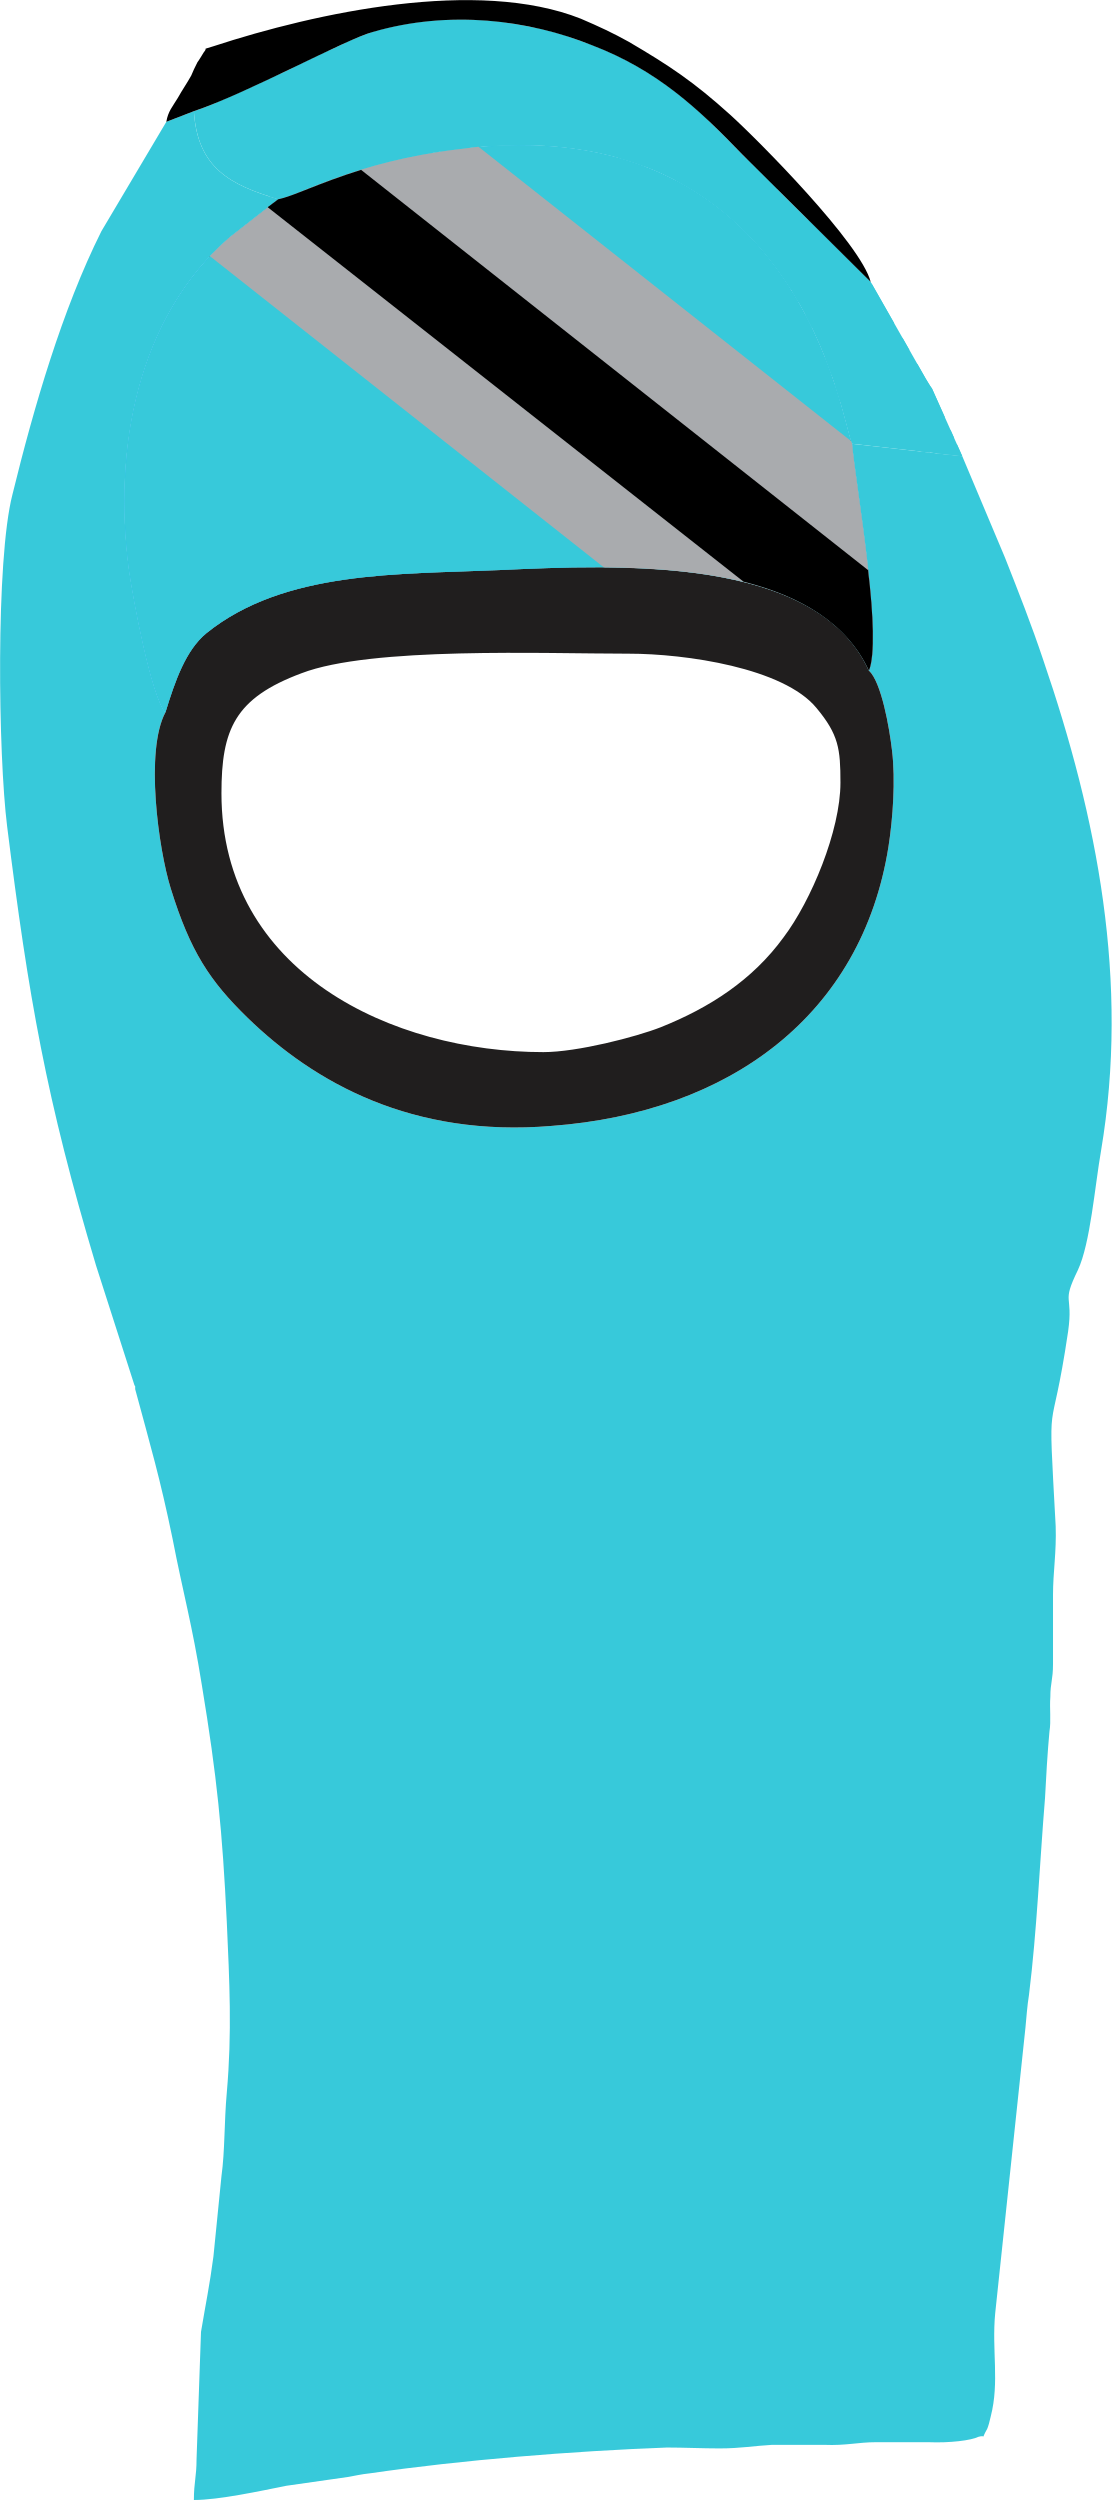
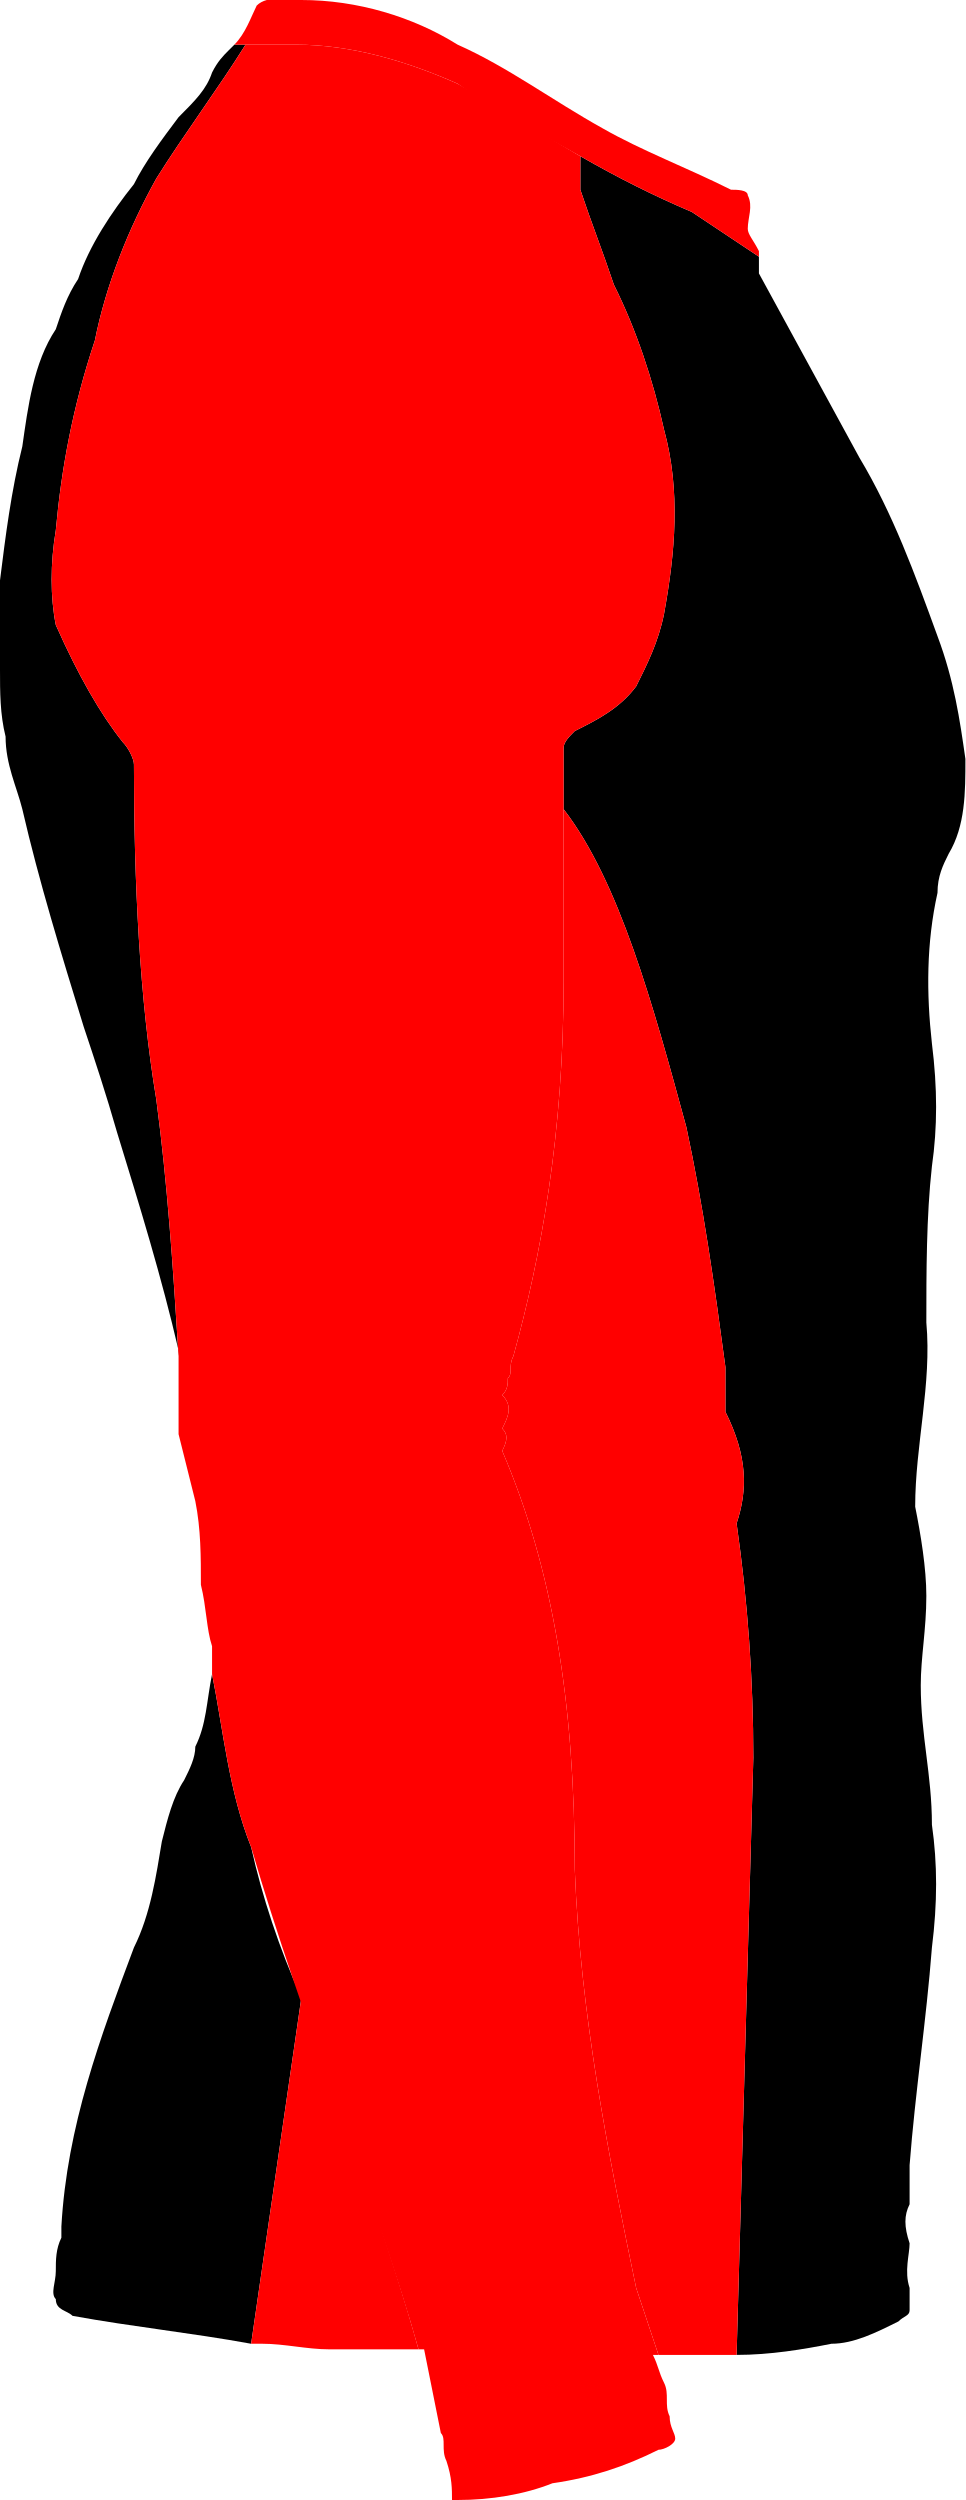
- <svg xmlns="http://www.w3.org/2000/svg" xml:space="preserve" width="100%" height="100%" version="1.1" shape-rendering="geometricPrecision" text-rendering="geometricPrecision" image-rendering="optimizeQuality" fill-rule="evenodd" clip-rule="evenodd" viewBox="0 0 1250 2811">
+ <svg xmlns="http://www.w3.org/2000/svg" xml:space="preserve" width="100%" height="100%" version="1.1" shape-rendering="geometricPrecision" text-rendering="geometricPrecision" image-rendering="optimizeQuality" fill-rule="evenodd" clip-rule="evenodd" viewBox="0 0 173 448" preserveAspectRatio="xMidYMid meet">
  <defs>
-     <clipPath id="id0">
-       <path d="M313 224l-55 43c-103,90 -131,237 -113,373 5,35 25,142 41,161 11,-36 23,-70 46,-89 88,-71 217,-66 329,-71 134,-6 357,-17 416,113 16,-36 -15,-210 -19,-255 -11,-18 -56,-381 -444,-331 -115,14 -175,51 -201,56z" id="svg-part-0" />
-     </clipPath>
-     <clipPath id="id1">
-       <path d="M218 125c4,64 41,83 95,99 26,-5 86,-42 201,-56 388,-50 433,313 444,331l124 14 -34 -76c-3,-4 -5,-8 -7,-11l-62 -109 -144 -143c-50,-52 -96,-95 -169,-123 -72,-29 -161,-40 -247,-15 -30,8 -141,69 -201,89z" id="svg-part-1" />
-     </clipPath>
+     <style data-fonts="true">@font-face { font-family: 'font_1'; src: url('http://127.0.0.1:8000/storage/fonts/5ZIyXfnllvfea2c03RF0XvhB4s9AbiJS5UuPNvgP') format('truetype'); }@font-face { font-family: 'font_2'; src: url('http://127.0.0.1:8000/storage/fonts/HiTBF8CNdPuu1yhMAdkdrafbOxzCEGWugdII81Rt') format('truetype'); }@font-face { font-family: 'font_3'; src: url('http://127.0.0.1:8000/storage/fonts/NTEl0gVIgAt3bQrdxmwPc3g1o1VAdu4adzElDKs8') format('truetype'); }</style>
  </defs>
  <g id="Layer_x0020_1">
-     <path fill="#37C9DA" d="M187 137l-73 123c-44,88 -76,198 -100,296 -19,74 -16,293 -6,373 24,192 44,307 100,494l43 134c0,1 1,1 1,2 0,1 0,2 0,3 17,63 28,100 42,168 12,62 22,96 33,165 17,103 23,163 28,266 3,67 6,124 0,192 -3,33 -2,65 -6,94l-9 90c-4,31 -9,55 -14,85l-5 143c0,20 -3,26 -3,46 28,0 74,-10 104,-16l70 -10c6,-1 14,-3 24,-4 103,-15 227,-25 334,-29 19,0 40,1 59,1 24,0 40,-3 59,-4 19,0 39,0 59,0 24,1 38,-3 58,-3 20,0 40,0 59,0 24,1 48,-2 56,-6 10,-3 2,5 10,-9 1,-2 3,-9 4,-14 10,-39 1,-74 5,-116l34 -321c1,-10 2,-25 4,-37 9,-73 12,-148 18,-221 1,-21 3,-54 5,-75 2,-12 0,-26 1,-39 0,-16 3,-19 3,-37 0,-26 0,-52 0,-78 0,-25 4,-48 3,-77 -9,-166 -6,-84 14,-219 6,-43 -8,-30 11,-69 14,-30 19,-94 26,-134 32,-190 -4,-374 -65,-552 -13,-39 -28,-77 -43,-115l-48 -114 -124 -14c4,45 35,219 19,255 14,13 23,64 26,90 4,33 1,76 -4,108 -30,189 -178,299 -379,314 -156,13 -266,-48 -342,-122 -42,-41 -64,-74 -86,-145 -14,-45 -29,-155 -6,-198 -16,-19 -36,-126 -41,-161 -18,-136 10,-283 113,-373l55 -43c-54,-16 -91,-35 -95,-99l-31 12z" id="svg-part-2" />
-     <path fill="#00AFEF" d="M313 224l-55 43c-103,90 -131,237 -113,373 5,35 25,142 41,161 11,-36 23,-70 46,-89 88,-71 217,-66 329,-71 134,-6 357,-17 416,113 16,-36 -15,-210 -19,-255 -11,-18 -56,-381 -444,-331 -115,14 -175,51 -201,56z" id="svg-part-3" />
-     <g clip-path="url(#id0)">
-       <g id="_2884961478608">
-         <g>
-           <rect fill="#A9ABAE" stroke="#373435" stroke-width="1.967" transform="matrix(0.909623 -0 1.15358 0.909156 -81.1206 38.4991)" width="503" height="975" id="svg-part-4" />
-           <rect fill="black" stroke="#373435" stroke-width="1.967" transform="matrix(0.909623 -0 1.15358 0.909156 54.8378 38.4991)" width="173" height="975" id="svg-part-5" />
-         </g>
-         <g>
-           <rect fill="#A9ABAE" stroke="#373435" stroke-width="1.967" transform="matrix(-0.909623 -0 -1.15358 0.909156 3085.43 38.4991)" width="503" height="975" id="svg-part-6" />
-           <rect fill="black" stroke="#373435" stroke-width="1.967" transform="matrix(-0.909623 -0 -1.15358 0.909156 2949.47 38.4991)" width="173" height="975" id="svg-part-7" />
-         </g>
-       </g>
+     <g id="_1976829520112">
+       <path id="Front" fill="#000000" fill-rule="nonzero" d="M132 422c6,0 12,-1 17,-2 4,0 8,-2 12,-4 1,-1 2,-1 2,-2 0,-2 0,-3 0,-4 -1,-3 0,-6 0,-8 -1,-3 -1,-5 0,-7 0,-3 0,-5 0,-7 1,-13 3,-26 4,-39 1,-8 1,-15 0,-22 0,-9 -2,-16 -2,-25 0,-5 1,-10 1,-16 0,-5 -1,-11 -2,-16 0,-11 3,-22 2,-33 0,-9 0,-19 1,-28 1,-7 1,-14 0,-22 -1,-9 -1,-18 1,-27 0,-3 1,-5 2,-7 3,-5 3,-11 3,-17 -1,-7 -2,-14 -5,-22 -4,-11 -8,-22 -14,-32 -6,-11 -12,-22 -18,-33 0,-1 0,-2 0,-3l-12 -8c-7,-3 -13,-6 -20,-10l0 0 0 6c2,6 4,11 6,17 4,8 7,17 9,26 3,11 2,22 0,33 -1,5 -3,9 -5,13 -3,4 -7,6 -11,8 -1,1 -2,2 -2,3l0 11 0 0c10,13 16,35 22,57 3,14 5,28 7,43 0,3 0,6 0,8 4,8 4,14 2,20 2,14 3,28 3,42 -1,36 -2,71 -3,107z" data-part-name="Front" class="svg-hoverable" style="cursor: pointer; transition: 0.3s;" />
+       <path id="back" fill="#000000" fill-rule="nonzero" d="M38 300c0,0 0,0 0,0 -1,5 -1,9 -3,13 0,2 -1,4 -2,6 -2,3 -3,7 -4,11 -1,6 -2,13 -5,19 -6,16 -12,32 -13,50 0,0 0,1 0,2 -1,2 -1,4 -1,6 0,2 -1,4 0,5 0,2 2,2 3,3 11,2 21,3 32,5l9 -62c-4,-9 -7,-18 -9,-27 -4,-10 -5,-21 -7,-31zm4 -292c0,0 0,0 -1,1 -1,1 -2,2 -3,4 -1,3 -3,5 -6,8 -3,4 -6,8 -8,12 -4,5 -8,11 -10,17 -2,3 -3,6 -4,9 -4,6 -5,14 -6,21 -2,8 -3,16 -4,24 0,6 0,11 0,16 0,4 0,8 1,12 0,5 2,9 3,13 3,13 7,26 11,39 2,6 4,12 6,19 4,13 8,26 11,39 0,1 0,1 0,1l0 0c-1,-16 -2,-31 -4,-46 -3,-18 -4,-39 -4,-60 0,-1 -1,-3 -2,-4 -4,-5 -8,-12 -12,-21 -1,-5 -1,-11 0,-17 1,-11 3,-22 7,-34 2,-10 6,-20 11,-29 5,-8 11,-16 16,-24l0 0 -2 0z" data-part-name="back" class="svg-hoverable selected" style="cursor: pointer; transition: 0.3s;" />
+       <path id="Sides" fill="#FF0000" fill-rule="nonzero" d="M45 420c0,0 1,0 2,0 4,0 8,1 12,1 6,0 11,0 16,0 -5,-18 -13,-40 -21,-63l-9 62zm73 2c4,0 8,0 12,0 1,0 2,0 2,0 1,-36 2,-71 3,-107 0,-14 -1,-28 -3,-42 2,-6 2,-12 -2,-20 0,-2 0,-5 0,-8 -2,-15 -4,-29 -7,-43 -6,-22 -12,-44 -22,-57l0 0 0 31c0,27 -4,49 -9,67 -1,2 0,3 -1,4 0,1 0,2 -1,3 2,2 1,4 0,6 1,1 1,2 0,4 9,21 13,45 13,75 1,26 6,51 11,75l4 12z" data-part-name="Sides" class="svg-hoverable" style="cursor: pointer; transition: 0.3s;" />
+       <path id="Sleeves" fill="#FF0000" fill-rule="nonzero" d="M32 243c0,4 0,9 0,14 1,4 2,8 3,12 1,5 1,10 1,15 1,4 1,8 2,11 0,2 0,3 0,5 2,10 3,21 7,31 9,31 23,65 30,90l1 0c1,5 2,10 3,15 1,1 0,3 1,5 1,3 1,5 1,7l1 0c6,0 12,-1 17,-3 7,-1 13,-3 19,-6 1,0 3,-1 3,-2 0,-1 -1,-2 -1,-4 -1,-2 0,-4 -1,-6 -1,-2 -1,-3 -2,-5l1 0 -4 -12c-5,-24 -10,-49 -11,-75 0,-30 -4,-54 -13,-75 1,-2 1,-3 0,-4 1,-2 2,-4 0,-6 1,-1 1,-2 1,-3 1,-1 0,-2 1,-4 5,-18 9,-40 9,-67 0,-14 0,-28 0,-42 0,-1 1,-2 2,-3 4,-2 8,-4 11,-8 2,-4 4,-8 5,-13 2,-11 3,-22 0,-33 -2,-9 -5,-18 -9,-26 -2,-6 -4,-11 -6,-17l0 -6 -22 -13c-9,-4 -19,-7 -29,-7l-9 0 0 0c-5,8 -11,16 -16,24 -5,9 -9,19 -11,29 -4,12 -6,23 -7,34 -1,6 -1,12 0,17 4,9 8,16 12,21 1,1 2,3 2,4 0,21 1,42 4,60 2,15 3,30 4,46l0 0z" data-part-name="Sleeves" class="svg-hoverable" style="cursor: pointer; transition: 0.3s;" />
+       <path id="Neck" fill="#FF0000" fill-rule="nonzero" d="M82 8c-8,-5 -18,-8 -28,-8 -2,0 -6,-1 -8,1 -1,2 -2,5 -4,7l11 0c10,0 20,3 29,7 7,5 15,9 22,13 7,4 13,7 20,10l12 8c0,-1 0,-1 0,-1 -1,-2 -2,-3 -2,-4 0,-2 1,-4 0,-6 0,-1 -2,-1 -3,-1 -8,-4 -16,-7 -23,-11 -9,-5 -17,-11 -26,-15z" data-part-name="Neck" class="svg-hoverable" style="cursor: pointer; transition: 0.3s;" />
    </g>
-     <path fill="none" d="M313 224l-55 43c-103,90 -131,237 -113,373 5,35 25,142 41,161 11,-36 23,-70 46,-89 88,-71 217,-66 329,-71 134,-6 357,-17 416,113 16,-36 -15,-210 -19,-255 -11,-18 -56,-381 -444,-331 -115,14 -175,51 -201,56z" id="svg-part-8" />
-     <path fill="#201E1E" d="M611 1183c-169,0 -362,-89 -362,-291 0,-72 15,-107 90,-135 78,-30 273,-22 368,-22 64,0 174,16 211,61 25,30 27,46 27,84 0,54 -33,133 -64,174 -35,48 -83,79 -138,101 -28,11 -94,28 -132,28zm-425 -382c-23,43 -8,153 6,198 22,71 44,104 86,145 76,74 186,135 342,122 201,-15 349,-125 379,-314 5,-32 8,-75 4,-108 -3,-26 -12,-77 -26,-90 -59,-130 -282,-119 -416,-113 -112,5 -241,0 -329,71 -23,19 -35,53 -46,89z" id="svg-part-9" />
-     <path fill="#37C9DA" d="M218 125c4,64 41,83 95,99 26,-5 86,-42 201,-56 388,-50 433,313 444,331l124 14 -34 -76c-3,-4 -5,-8 -7,-11l-62 -109 -144 -143c-50,-52 -96,-95 -169,-123 -72,-29 -161,-40 -247,-15 -30,8 -141,69 -201,89z" id="svg-part-10" />
-     <g clip-path="url(#id1)">
-       <g id="_2884961479408">
-         <path id="1" fill="#37C9DA" d="M190 39l0 -28 218 57c-4,-5 -10,-12 -15,-14 -4,-5 -10,-10 -14,-16l270 99c-2,-7 -16,-24 -21,-34l73 25c24,9 49,17 71,26l107 39c9,3 22,25 23,30l-209 -75 31 38c3,4 7,7 11,11 6,10 12,17 21,26 31,36 34,34 73,62 10,5 17,11 26,18l27 18c-9,-1 -21,-9 -29,-12 -43,-21 -86,-41 -118,-82l-19 -23c-2,-4 -5,-8 -9,-11 -13,-14 -14,-25 -31,-30l-90 -28c-17,-5 -106,-32 -119,-35 4,7 40,47 49,56 13,16 34,34 55,47 14,10 123,68 131,69 -3,-1 -35,-23 -43,-28 -22,-11 -72,-37 -86,-57 -8,-7 -31,-31 -35,-38 13,3 152,41 156,44 0,0 6,7 7,9l39 46c6,9 8,11 16,18 17,16 67,34 90,44 9,3 16,6 24,10 7,1 17,7 23,8 -6,-5 -14,-11 -20,-16 -18,-16 -41,-36 -59,-48 -11,-7 -32,-23 -38,-34 -10,-16 -18,-30 -26,-45 4,1 68,26 79,31 27,11 54,21 80,32 10,4 11,3 19,10l39 46c11,15 49,51 54,63l-212 -47 20 24c-15,-1 -72,-18 -92,-24 -31,-7 -106,-27 -136,-35 -14,-6 -27,-12 -42,-16 -72,-25 -139,-52 -211,-77 -13,-6 -28,-12 -42,-16 -6,-3 -13,-5 -21,-8 -8,-3 -13,-3 -18,-10l-44 -78c-4,-5 -22,-29 -24,-35 20,4 117,40 145,48 19,7 91,28 105,38 11,9 15,16 23,25 15,19 30,36 47,53 20,18 29,31 58,39 25,7 51,13 76,20l74 20c-11,-13 -51,-22 -70,-29 -62,-18 -87,-18 -135,-60 -19,-16 -31,-34 -46,-55 -16,-23 -24,-37 -57,-44 -14,-3 -26,-6 -38,-10 -14,-3 -26,-7 -39,-10 -41,-11 -115,-34 -152,-41zm881 483c2,2 -2,1 3,2l-3 0c-17,-2 -36,-15 -45,-25 -8,-6 -38,-30 -39,-34 17,3 35,9 52,13l41 8c5,2 6,5 7,10l-75 -18c17,17 32,34 59,44zm-454 -863l56 0c2,4 7,5 11,8 5,3 21,35 23,40 -7,-2 -17,-9 -23,-12l-45 -24c-5,-2 -17,-8 -22,-12zm-183 63c0,3 1,3 -1,3l-134 -66 46 0c3,5 88,63 89,63zm691 807l0 8c-8,0 -15,-1 -23,-1 -10,-2 -11,-5 -17,-6 -1,-4 1,-1 -3,-4 0,0 -3,-2 -3,-2 -4,-2 -3,-2 -6,-4 -10,-5 -36,-17 -40,-32 17,5 35,10 52,14 25,7 22,18 40,27zm-449 -693l-2 0 -110 -76c-29,-22 -72,-67 -89,-101l26 0c28,53 130,132 175,177zm-160 436c-2,0 1,0 -3,0 -14,1 -113,-27 -152,-30 -34,-1 -72,7 -104,13 -10,2 -10,4 -17,-3 -8,-4 -24,-15 -28,-21 15,3 23,9 41,4 43,-11 68,-26 123,-18 41,6 115,49 140,55zm493 178c0,3 0,1 -2,1 -77,-28 -64,-20 -121,-72 -10,-10 -18,-8 -36,-11 -18,-3 -115,-23 -119,-21l32 28c13,10 21,17 37,24 10,6 77,31 87,32 -11,-8 -42,-17 -57,-25 -10,-4 -19,-8 -27,-14 -6,-6 -16,-14 -23,-20 4,-1 56,7 66,9 10,2 21,4 32,5 9,2 8,2 13,7 16,14 38,38 57,44 9,3 54,17 61,16 3,2 -2,1 8,4 4,0 5,1 10,3 -4,-7 -10,-10 -16,-13 -2,0 -42,-24 -49,-27 -9,-6 -14,-8 -22,-17 -4,-5 -13,-17 -16,-22l110 29c14,3 15,6 22,14 12,9 54,44 57,50 -24,0 -87,-10 -122,-14l-10 -2c-35,-4 -74,-21 -90,-22 -10,-2 -20,-5 -31,-6 -57,-11 -81,-14 -118,-54 -18,-21 -10,-12 -30,-28l-43 -34 184 44c-3,-8 -9,-11 -13,-18 10,0 129,28 150,34 13,2 29,2 38,21l-144 -33c4,6 52,48 57,51 8,6 61,34 68,37zm-319 -368c-1,1 0,1 -2,0 0,0 -3,-2 -3,-2 -10,-1 -114,-67 -125,-77 -18,-14 -38,-34 -52,-52 -15,-20 -30,-41 -44,-61 -8,-11 -15,-20 -23,-30 -5,-8 -5,-7 -15,-11l-164 -65c-22,-8 -48,-20 -72,-28l0 -37 201 92 -28 -49c8,1 16,7 24,10l166 74c31,14 62,28 94,43 15,7 32,14 47,21 11,5 11,8 17,18 3,7 11,18 13,24l-277 -123c2,5 92,129 108,141 14,14 124,105 135,112zm-500 -382l0 -41 74 0 154 70c11,4 43,21 52,23 -3,-4 -8,-7 -11,-10 -3,-3 -9,-7 -12,-10 -2,-3 0,0 -3,-3 -6,-5 -4,-5 -9,-8 -2,0 -35,-27 -39,-31 -7,-6 -13,-12 -20,-16 -5,-4 -16,-11 -20,-15l103 0 39 60c29,36 73,58 114,82 10,6 20,13 30,18 6,3 26,17 31,19 1,1 0,0 1,3 1,0 2,1 4,1 2,1 3,1 6,3l5 3c-3,-7 -25,-27 -31,-36l-55 -56c-32,-32 -61,-48 -80,-97l50 0c2,3 126,76 149,89 11,7 11,7 19,16l101 144c4,5 14,16 15,21l-281 -115c6,11 24,31 27,39l-288 -129c6,8 41,39 47,48l-172 -72zm495 383c1,3 0,2 3,3 0,0 3,1 3,3 4,1 7,1 9,3l5 1c-1,-3 0,0 -3,-3l-47 -45c-17,-15 -32,-31 -50,-46 -46,-36 -45,-37 -67,-81 -6,-11 -13,-21 -17,-32 7,1 193,93 209,100 10,5 17,8 23,15l123 158c-8,0 -125,-38 -141,-43 -10,-3 -136,-44 -143,-44 9,13 20,24 28,36l-289 -101c10,13 43,38 47,45l-188 -61 0 -125c15,14 43,51 55,61 25,19 44,24 76,36 51,19 107,36 155,55 5,2 7,3 10,2 -22,-20 -48,-27 -77,-38 -47,-17 -122,-44 -160,-72 -12,-9 -21,-19 -30,-28 -5,-5 -10,-10 -14,-16 -8,-6 -10,-11 -15,-16l0 -55c12,13 27,40 53,64 53,49 112,77 172,114 10,7 25,18 36,23 -10,-13 -99,-69 -114,-81 -41,-31 -45,-32 -74,-72 -5,-5 -21,-22 -22,-28 8,2 52,19 64,23l129 46c9,3 10,2 15,7 18,27 48,71 67,93 28,36 68,48 110,70l59 29z" />
-       </g>
-     </g>
-     <path fill="none" d="M218 125c4,64 41,83 95,99 26,-5 86,-42 201,-56 388,-50 433,313 444,331l124 14 -34 -76c-3,-4 -5,-8 -7,-11l-62 -109 -144 -143c-50,-52 -96,-95 -169,-123 -72,-29 -161,-40 -247,-15 -30,8 -141,69 -201,89z" id="svg-part-12" />
-     <path fill="black" d="M187 137l31 -12c60,-20 171,-81 201,-89 86,-25 175,-14 247,15 73,28 119,71 169,123l144 143c-11,-43 -126,-159 -158,-188 -41,-37 -68,-55 -114,-82 -18,-10 -33,-17 -54,-26 -116,-46 -297,-7 -413,31 -15,5 -5,0 -11,7 0,0 -6,10 -7,11 -3,6 -5,10 -7,15 -5,9 -10,16 -15,25 -6,10 -11,15 -13,27z" id="svg-part-13" />
-     <path fill="#37C9DA" d="M313 224l-55 43c-103,90 -131,237 -113,373 5,35 25,142 41,161 11,-36 23,-70 46,-89 88,-71 217,-66 329,-71 134,-6 357,-17 416,113 16,-36 -15,-210 -19,-255 -11,-18 -56,-381 -444,-331 -115,14 -175,51 -201,56z" id="svg-part-14" />
-     <path fill="#A9ABAE" d="M538 165l419 331c0,1 1,2 1,3 4,45 35,219 19,255 -43,-96 -177,-115 -298,-116l-443 -350c7,-7 14,-14 22,-21l55 -43c26,-5 86,-42 201,-56 8,-1 16,-2 24,-3z" id="svg-part-15" />
-     <path fill="black" d="M406 191l570 450c6,49 8,96 1,113 -25,-54 -78,-84 -141,-100l-535 -421 12 -9c16,-3 45,-18 93,-33z" id="svg-part-16" />
  </g>
+   <g id="mascot-overlay-group" />
</svg>
